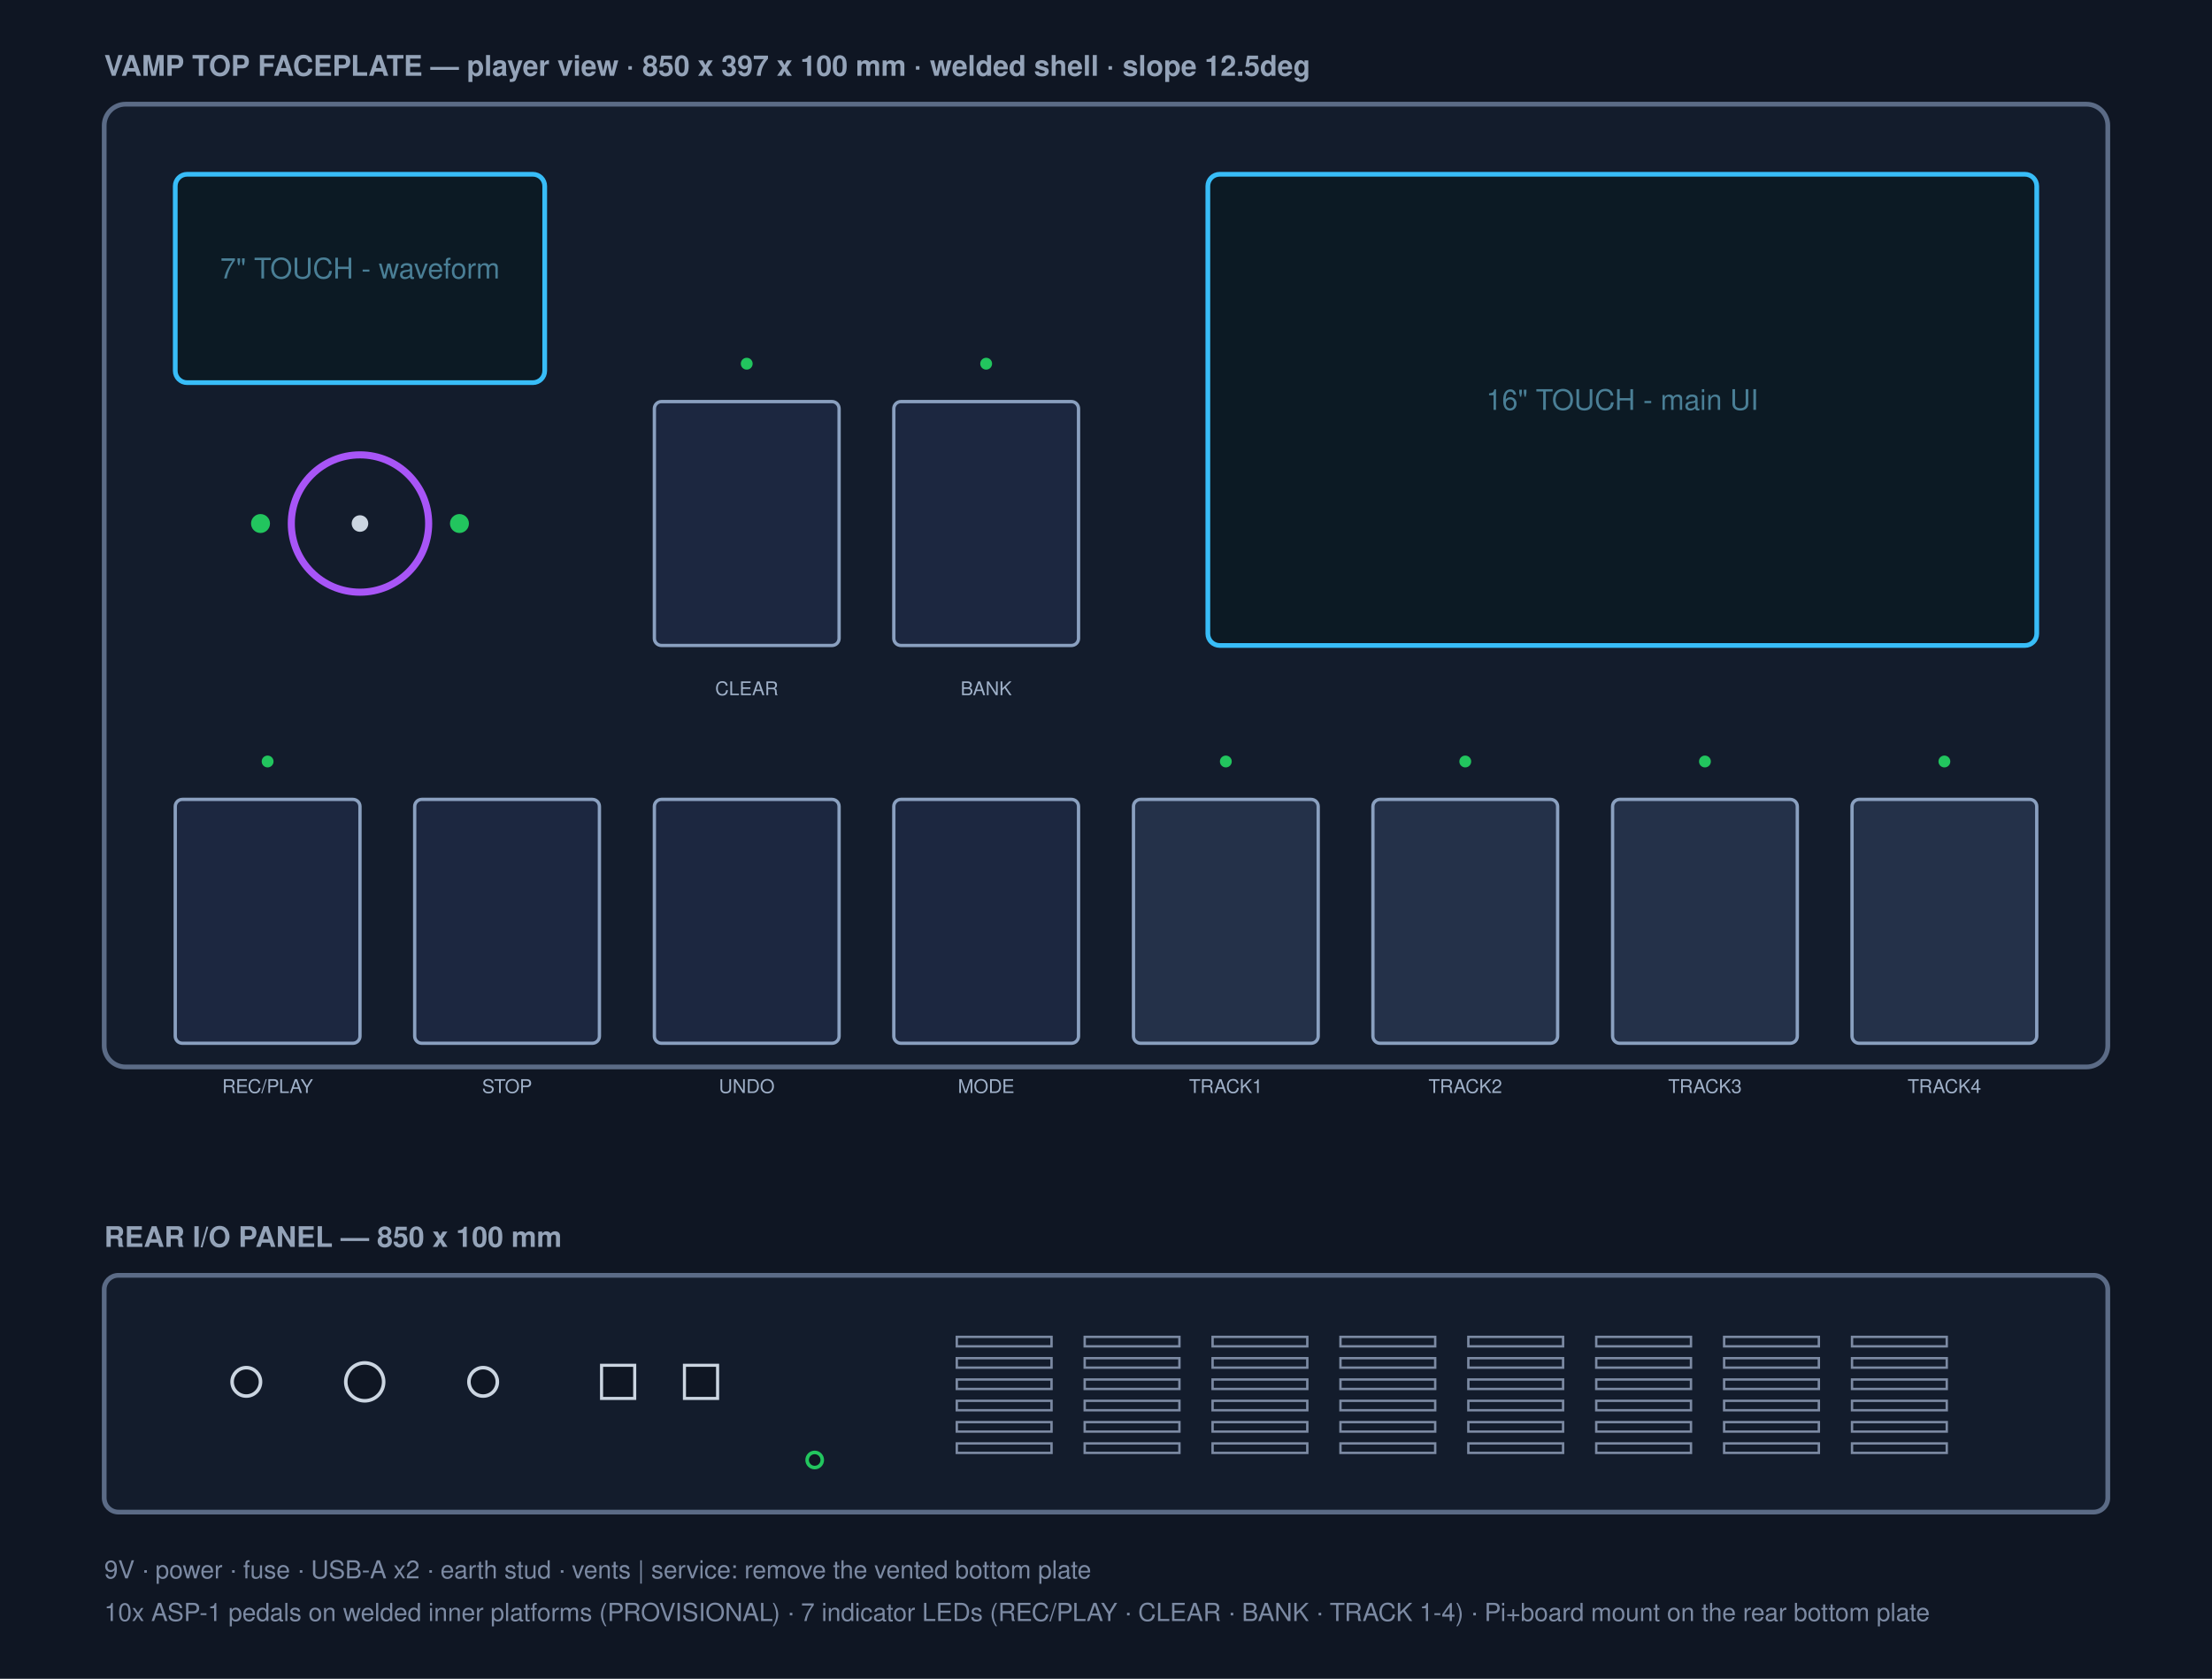
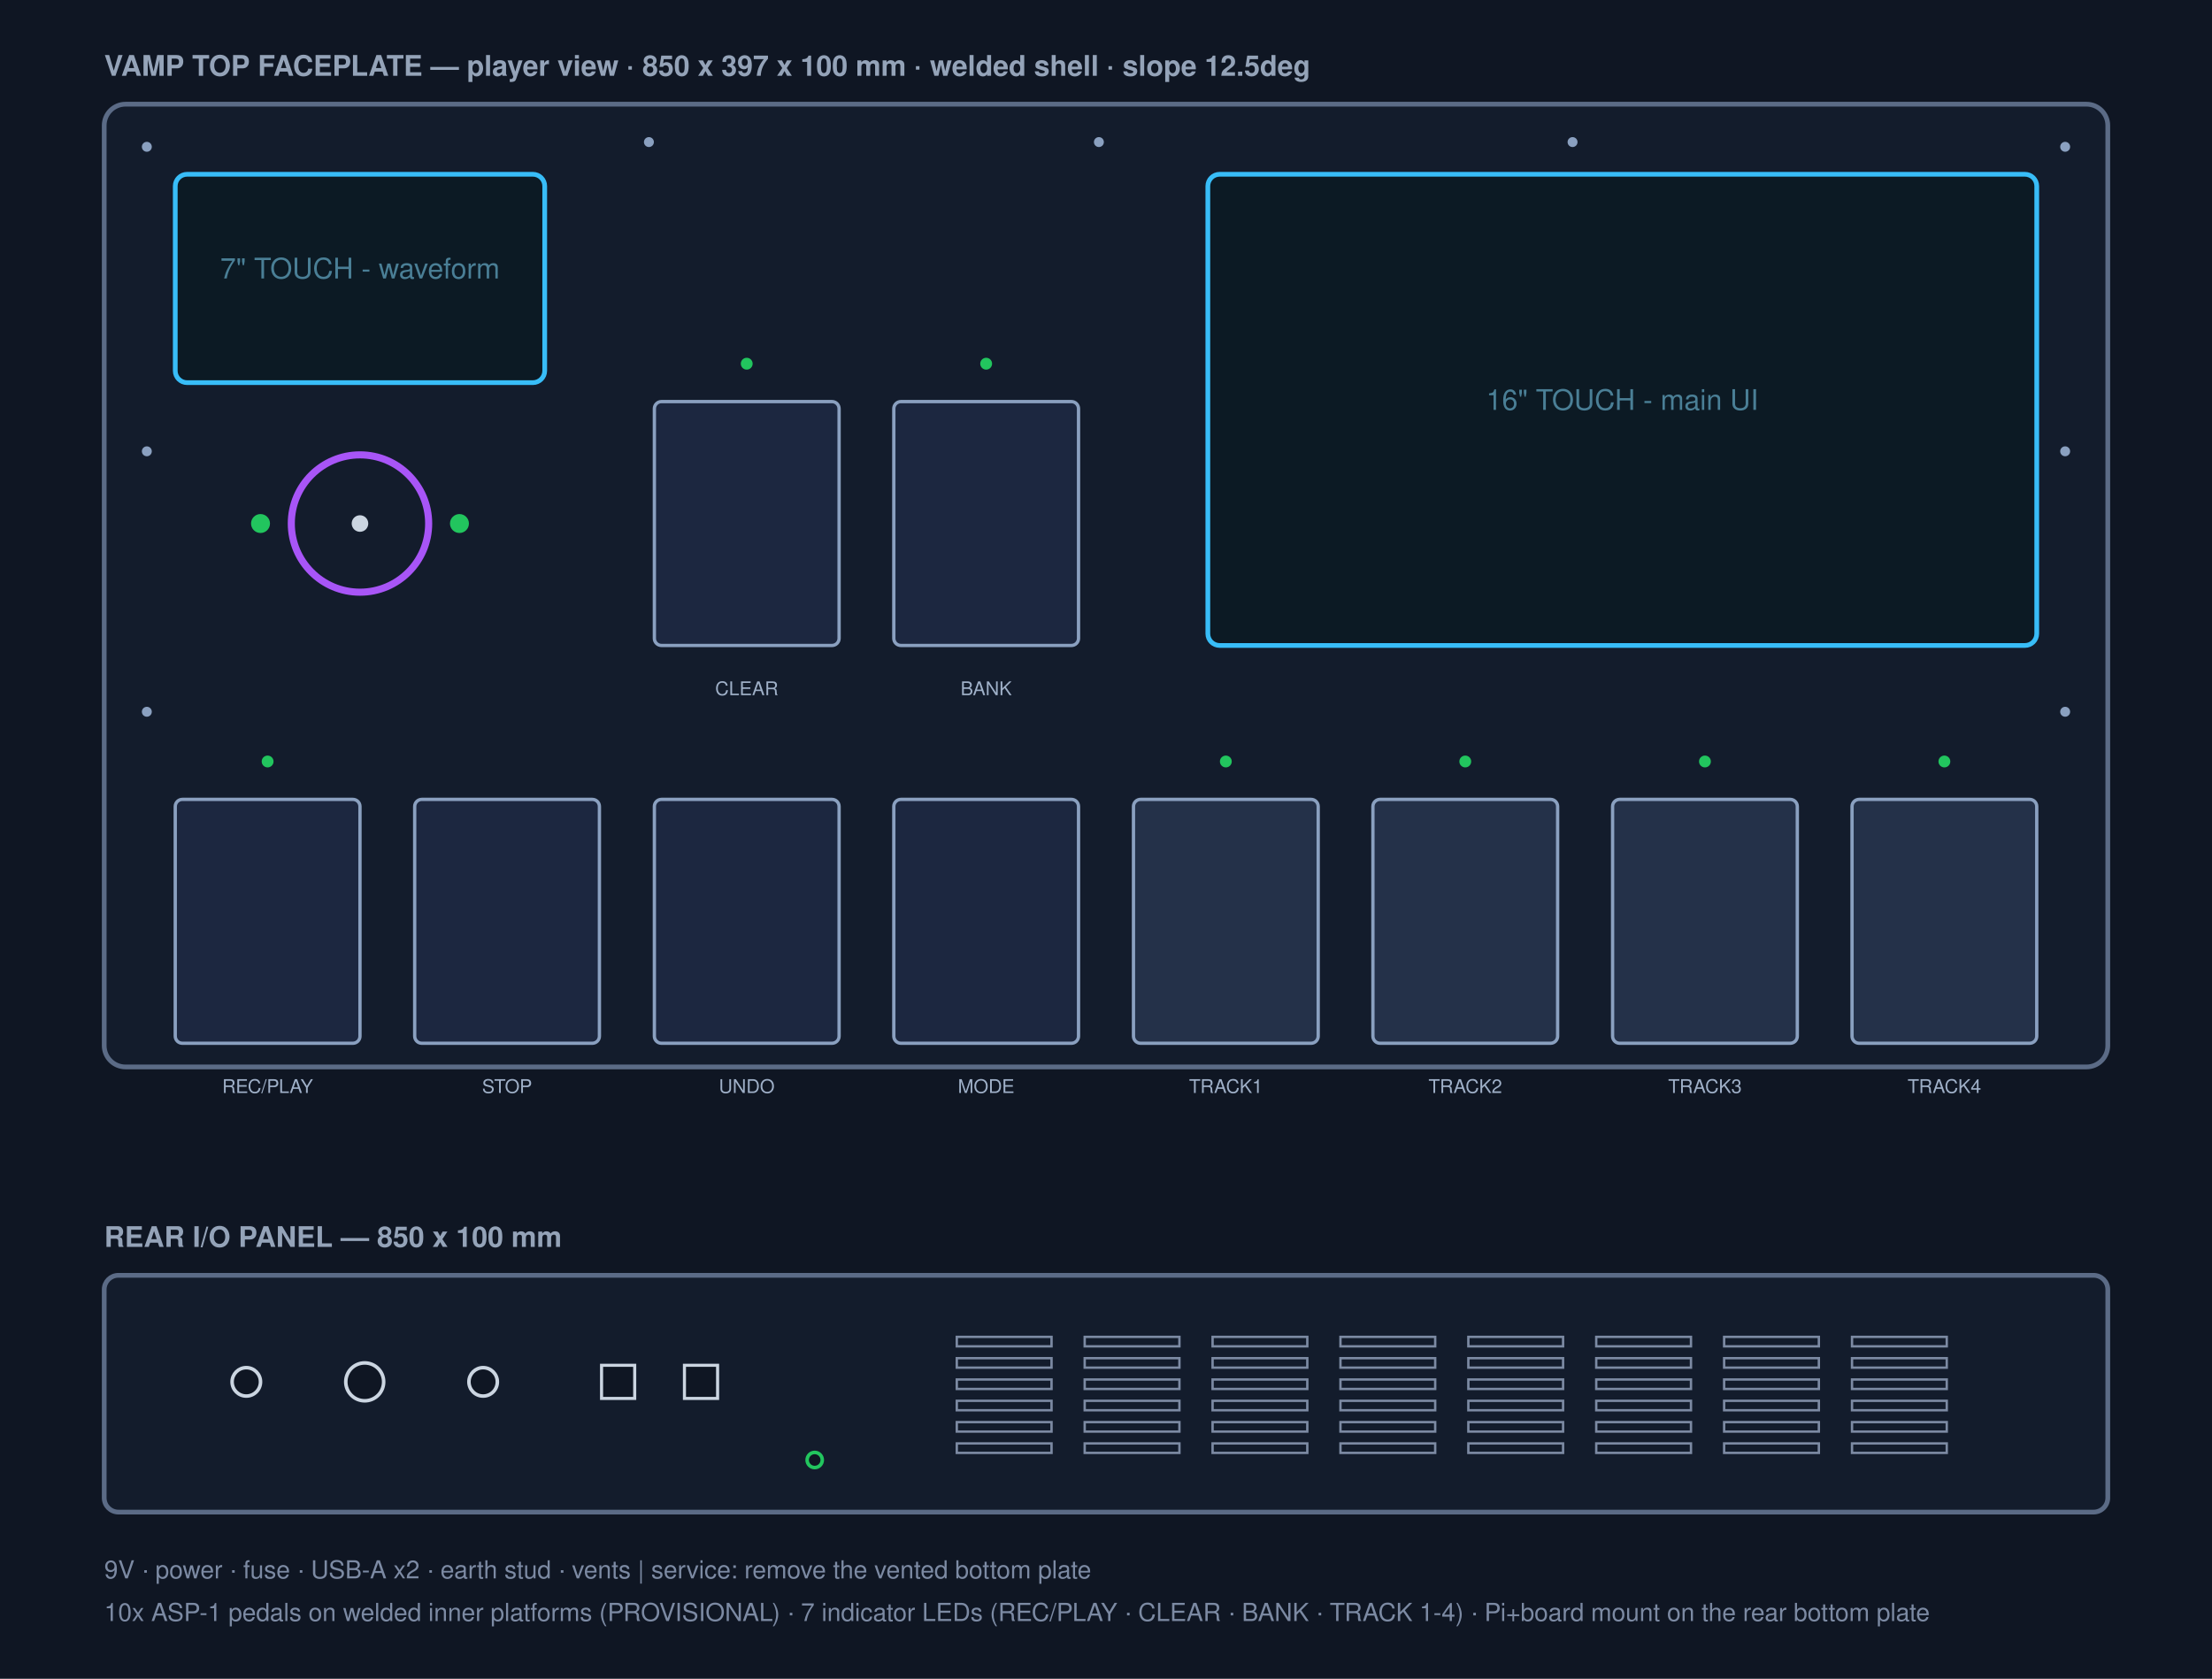
<svg xmlns="http://www.w3.org/2000/svg" viewBox="0 0 934 709" font-family="Helvetica,Arial,sans-serif">
  <rect width="934" height="709" fill="#0f1623" />
  <text x="44" y="32" fill="#94a3b8" font-size="12" font-weight="600">VAMP TOP FACEPLATE — player view · 850 x 397 x 100 mm · welded shell · slope 12.5deg</text>
  <rect x="44" y="44" width="846.0" height="406.6" rx="9" fill="#131c2c" stroke="#5b6b86" stroke-width="2" />
  <rect x="74.0" y="337.6" width="78.0" height="103.0" rx="3" fill="#1c2740" stroke="#8aa0c0" stroke-width="1.4" />
  <circle cx="113.0" cy="321.6" r="2.5" fill="#22c55e" />
  <rect x="175.1" y="337.6" width="78.0" height="103.0" rx="3" fill="#1c2740" stroke="#8aa0c0" stroke-width="1.4" />
  <rect x="276.3" y="337.6" width="78.0" height="103.0" rx="3" fill="#1c2740" stroke="#8aa0c0" stroke-width="1.4" />
  <rect x="377.4" y="337.6" width="78.0" height="103.0" rx="3" fill="#1c2740" stroke="#8aa0c0" stroke-width="1.4" />
  <rect x="478.6" y="337.6" width="78.0" height="103.0" rx="3" fill="#243149" stroke="#8aa0c0" stroke-width="1.4" />
  <circle cx="517.6" cy="321.6" r="2.5" fill="#22c55e" />
  <rect x="579.7" y="337.6" width="78.0" height="103.0" rx="3" fill="#243149" stroke="#8aa0c0" stroke-width="1.4" />
  <circle cx="618.7" cy="321.6" r="2.5" fill="#22c55e" />
  <rect x="680.9" y="337.6" width="78.0" height="103.0" rx="3" fill="#243149" stroke="#8aa0c0" stroke-width="1.4" />
  <circle cx="719.9" cy="321.6" r="2.5" fill="#22c55e" />
  <rect x="782.0" y="337.6" width="78.0" height="103.0" rx="3" fill="#243149" stroke="#8aa0c0" stroke-width="1.4" />
  <circle cx="821.0" cy="321.6" r="2.5" fill="#22c55e" />
  <rect x="276.3" y="169.6" width="78.0" height="103.0" rx="3" fill="#1c2740" stroke="#8aa0c0" stroke-width="1.4" />
  <circle cx="315.3" cy="153.6" r="2.5" fill="#22c55e" />
  <rect x="377.4" y="169.6" width="78.0" height="103.0" rx="3" fill="#1c2740" stroke="#8aa0c0" stroke-width="1.4" />
  <circle cx="416.4" cy="153.6" r="2.5" fill="#22c55e" />
  <rect x="74.0" y="73.6" width="156.0" height="88.0" rx="5" fill="#0c1a24" stroke="#38bdf8" stroke-width="2" />
  <text x="152.0" y="117.6" fill="#4a7f96" font-size="12" text-anchor="middle">7" TOUCH - waveform</text>
  <rect x="510.0" y="73.6" width="350.0" height="199.0" rx="5" fill="#0c1a24" stroke="#38bdf8" stroke-width="2" />
  <text x="685.0" y="173.1" fill="#4a7f96" font-size="12" text-anchor="middle">16" TOUCH - main UI</text>
  <circle cx="152.0" cy="221.1" r="29.0" fill="none" stroke="#a855f7" stroke-width="3" />
  <circle cx="152.0" cy="221.1" r="3.5" fill="#cbd5e1" />
  <circle cx="110.0" cy="221.1" r="4.0" fill="#22c55e" />
  <circle cx="194.0" cy="221.1" r="4.0" fill="#22c55e" />
+   <circle cx="62.0" cy="300.6" r="2.1" fill="#8aa0c0" />
+   <circle cx="872.0" cy="300.6" r="2.1" fill="#8aa0c0" />
+   <circle cx="62.0" cy="190.6" r="2.1" fill="#8aa0c0" />
+   <circle cx="872.0" cy="190.6" r="2.1" fill="#8aa0c0" />
+   <circle cx="62.0" cy="62.0" r="2.1" fill="#8aa0c0" />
+   <circle cx="872.0" cy="62.0" r="2.1" fill="#8aa0c0" />
+   <circle cx="274.0" cy="60.0" r="2.1" fill="#8aa0c0" />
+   <circle cx="464.0" cy="60.0" r="2.1" fill="#8aa0c0" />
+   <circle cx="664.0" cy="60.0" r="2.1" fill="#8aa0c0" />
  <text x="113.0" y="461.6" fill="#9fb0c8" font-size="8" text-anchor="middle">REC/PLAY</text>
  <text x="214.1" y="461.6" fill="#9fb0c8" font-size="8" text-anchor="middle">STOP</text>
  <text x="315.3" y="461.6" fill="#9fb0c8" font-size="8" text-anchor="middle">UNDO</text>
  <text x="416.4" y="461.6" fill="#9fb0c8" font-size="8" text-anchor="middle">MODE</text>
  <text x="517.6" y="461.6" fill="#9fb0c8" font-size="8" text-anchor="middle">TRACK1</text>
  <text x="618.7" y="461.6" fill="#9fb0c8" font-size="8" text-anchor="middle">TRACK2</text>
  <text x="719.9" y="461.6" fill="#9fb0c8" font-size="8" text-anchor="middle">TRACK3</text>
  <text x="821.0" y="461.6" fill="#9fb0c8" font-size="8" text-anchor="middle">TRACK4</text>
  <text x="315.3" y="293.6" fill="#9fb0c8" font-size="8" text-anchor="middle">CLEAR</text>
  <text x="416.4" y="293.6" fill="#9fb0c8" font-size="8" text-anchor="middle">BANK</text>
  <text x="44" y="526.6" fill="#94a3b8" font-size="12" font-weight="600">REAR I/O PANEL — 850 x 100 mm</text>
  <rect x="44" y="538.6" width="846.0" height="100.0" rx="6" fill="#131c2c" stroke="#5b6b86" stroke-width="2" />
  <circle cx="104.0" cy="583.6" r="6.0" fill="#0f1623" stroke="#cbd5e1" stroke-width="1.5" />
  <circle cx="154.0" cy="583.6" r="8.0" fill="#0f1623" stroke="#cbd5e1" stroke-width="1.5" />
  <circle cx="204.0" cy="583.6" r="6.0" fill="#0f1623" stroke="#cbd5e1" stroke-width="1.5" />
  <rect x="254.0" y="576.6" width="14.0" height="14.0" fill="#0f1623" stroke="#cbd5e1" stroke-width="1.3" />
  <rect x="289.0" y="576.6" width="14.0" height="14.0" fill="#0f1623" stroke="#cbd5e1" stroke-width="1.3" />
  <circle cx="344.0" cy="616.6" r="3.2" fill="#0f1623" stroke="#22c55e" stroke-width="1.5" />
  <rect x="404.0" y="609.6" width="40.0" height="4.0" fill="none" stroke="#7c8aa3" stroke-width="1" />
  <rect x="458.0" y="609.6" width="40.0" height="4.0" fill="none" stroke="#7c8aa3" stroke-width="1" />
  <rect x="512.0" y="609.6" width="40.0" height="4.0" fill="none" stroke="#7c8aa3" stroke-width="1" />
  <rect x="566.0" y="609.6" width="40.0" height="4.0" fill="none" stroke="#7c8aa3" stroke-width="1" />
  <rect x="620.0" y="609.6" width="40.0" height="4.0" fill="none" stroke="#7c8aa3" stroke-width="1" />
  <rect x="674.0" y="609.6" width="40.0" height="4.0" fill="none" stroke="#7c8aa3" stroke-width="1" />
  <rect x="728.0" y="609.6" width="40.0" height="4.0" fill="none" stroke="#7c8aa3" stroke-width="1" />
  <rect x="782.0" y="609.6" width="40.0" height="4.0" fill="none" stroke="#7c8aa3" stroke-width="1" />
  <rect x="404.0" y="600.6" width="40.0" height="4.0" fill="none" stroke="#7c8aa3" stroke-width="1" />
  <rect x="458.0" y="600.6" width="40.0" height="4.0" fill="none" stroke="#7c8aa3" stroke-width="1" />
  <rect x="512.0" y="600.6" width="40.0" height="4.0" fill="none" stroke="#7c8aa3" stroke-width="1" />
  <rect x="566.0" y="600.6" width="40.0" height="4.0" fill="none" stroke="#7c8aa3" stroke-width="1" />
  <rect x="620.0" y="600.6" width="40.0" height="4.0" fill="none" stroke="#7c8aa3" stroke-width="1" />
  <rect x="674.0" y="600.6" width="40.0" height="4.0" fill="none" stroke="#7c8aa3" stroke-width="1" />
  <rect x="728.0" y="600.6" width="40.0" height="4.0" fill="none" stroke="#7c8aa3" stroke-width="1" />
  <rect x="782.0" y="600.6" width="40.0" height="4.0" fill="none" stroke="#7c8aa3" stroke-width="1" />
  <rect x="404.0" y="591.6" width="40.0" height="4.0" fill="none" stroke="#7c8aa3" stroke-width="1" />
  <rect x="458.0" y="591.6" width="40.0" height="4.0" fill="none" stroke="#7c8aa3" stroke-width="1" />
  <rect x="512.0" y="591.6" width="40.0" height="4.0" fill="none" stroke="#7c8aa3" stroke-width="1" />
  <rect x="566.0" y="591.6" width="40.0" height="4.0" fill="none" stroke="#7c8aa3" stroke-width="1" />
  <rect x="620.0" y="591.6" width="40.0" height="4.0" fill="none" stroke="#7c8aa3" stroke-width="1" />
  <rect x="674.0" y="591.6" width="40.0" height="4.0" fill="none" stroke="#7c8aa3" stroke-width="1" />
  <rect x="728.0" y="591.6" width="40.0" height="4.0" fill="none" stroke="#7c8aa3" stroke-width="1" />
  <rect x="782.0" y="591.6" width="40.0" height="4.0" fill="none" stroke="#7c8aa3" stroke-width="1" />
  <rect x="404.0" y="582.6" width="40.0" height="4.0" fill="none" stroke="#7c8aa3" stroke-width="1" />
  <rect x="458.0" y="582.6" width="40.0" height="4.0" fill="none" stroke="#7c8aa3" stroke-width="1" />
  <rect x="512.0" y="582.6" width="40.0" height="4.0" fill="none" stroke="#7c8aa3" stroke-width="1" />
  <rect x="566.0" y="582.6" width="40.0" height="4.0" fill="none" stroke="#7c8aa3" stroke-width="1" />
  <rect x="620.0" y="582.6" width="40.0" height="4.0" fill="none" stroke="#7c8aa3" stroke-width="1" />
  <rect x="674.0" y="582.6" width="40.0" height="4.0" fill="none" stroke="#7c8aa3" stroke-width="1" />
  <rect x="728.0" y="582.6" width="40.0" height="4.0" fill="none" stroke="#7c8aa3" stroke-width="1" />
  <rect x="782.0" y="582.6" width="40.0" height="4.0" fill="none" stroke="#7c8aa3" stroke-width="1" />
  <rect x="404.0" y="573.6" width="40.0" height="4.0" fill="none" stroke="#7c8aa3" stroke-width="1" />
  <rect x="458.0" y="573.6" width="40.0" height="4.0" fill="none" stroke="#7c8aa3" stroke-width="1" />
  <rect x="512.0" y="573.6" width="40.0" height="4.0" fill="none" stroke="#7c8aa3" stroke-width="1" />
  <rect x="566.0" y="573.6" width="40.0" height="4.0" fill="none" stroke="#7c8aa3" stroke-width="1" />
  <rect x="620.0" y="573.6" width="40.0" height="4.0" fill="none" stroke="#7c8aa3" stroke-width="1" />
  <rect x="674.0" y="573.6" width="40.0" height="4.0" fill="none" stroke="#7c8aa3" stroke-width="1" />
  <rect x="728.0" y="573.6" width="40.0" height="4.0" fill="none" stroke="#7c8aa3" stroke-width="1" />
  <rect x="782.0" y="573.6" width="40.0" height="4.0" fill="none" stroke="#7c8aa3" stroke-width="1" />
  <rect x="404.0" y="564.6" width="40.0" height="4.0" fill="none" stroke="#7c8aa3" stroke-width="1" />
  <rect x="458.0" y="564.6" width="40.0" height="4.0" fill="none" stroke="#7c8aa3" stroke-width="1" />
  <rect x="512.0" y="564.6" width="40.0" height="4.0" fill="none" stroke="#7c8aa3" stroke-width="1" />
  <rect x="566.0" y="564.6" width="40.0" height="4.0" fill="none" stroke="#7c8aa3" stroke-width="1" />
  <rect x="620.0" y="564.6" width="40.0" height="4.0" fill="none" stroke="#7c8aa3" stroke-width="1" />
  <rect x="674.0" y="564.6" width="40.0" height="4.0" fill="none" stroke="#7c8aa3" stroke-width="1" />
  <rect x="728.0" y="564.6" width="40.0" height="4.0" fill="none" stroke="#7c8aa3" stroke-width="1" />
  <rect x="782.0" y="564.6" width="40.0" height="4.0" fill="none" stroke="#7c8aa3" stroke-width="1" />
  <text x="44" y="666.6" fill="#7c8aa3" font-size="10.5">9V · power · fuse · USB-A x2 · earth stud · vents   |   service: remove the vented bottom plate</text>
  <text x="44" y="684.6" fill="#7c8aa3" font-size="10.5">10x ASP-1 pedals on welded inner platforms (PROVISIONAL) · 7 indicator LEDs (REC/PLAY · CLEAR · BANK · TRACK 1-4) · Pi+board mount on the rear bottom plate</text>
</svg>
